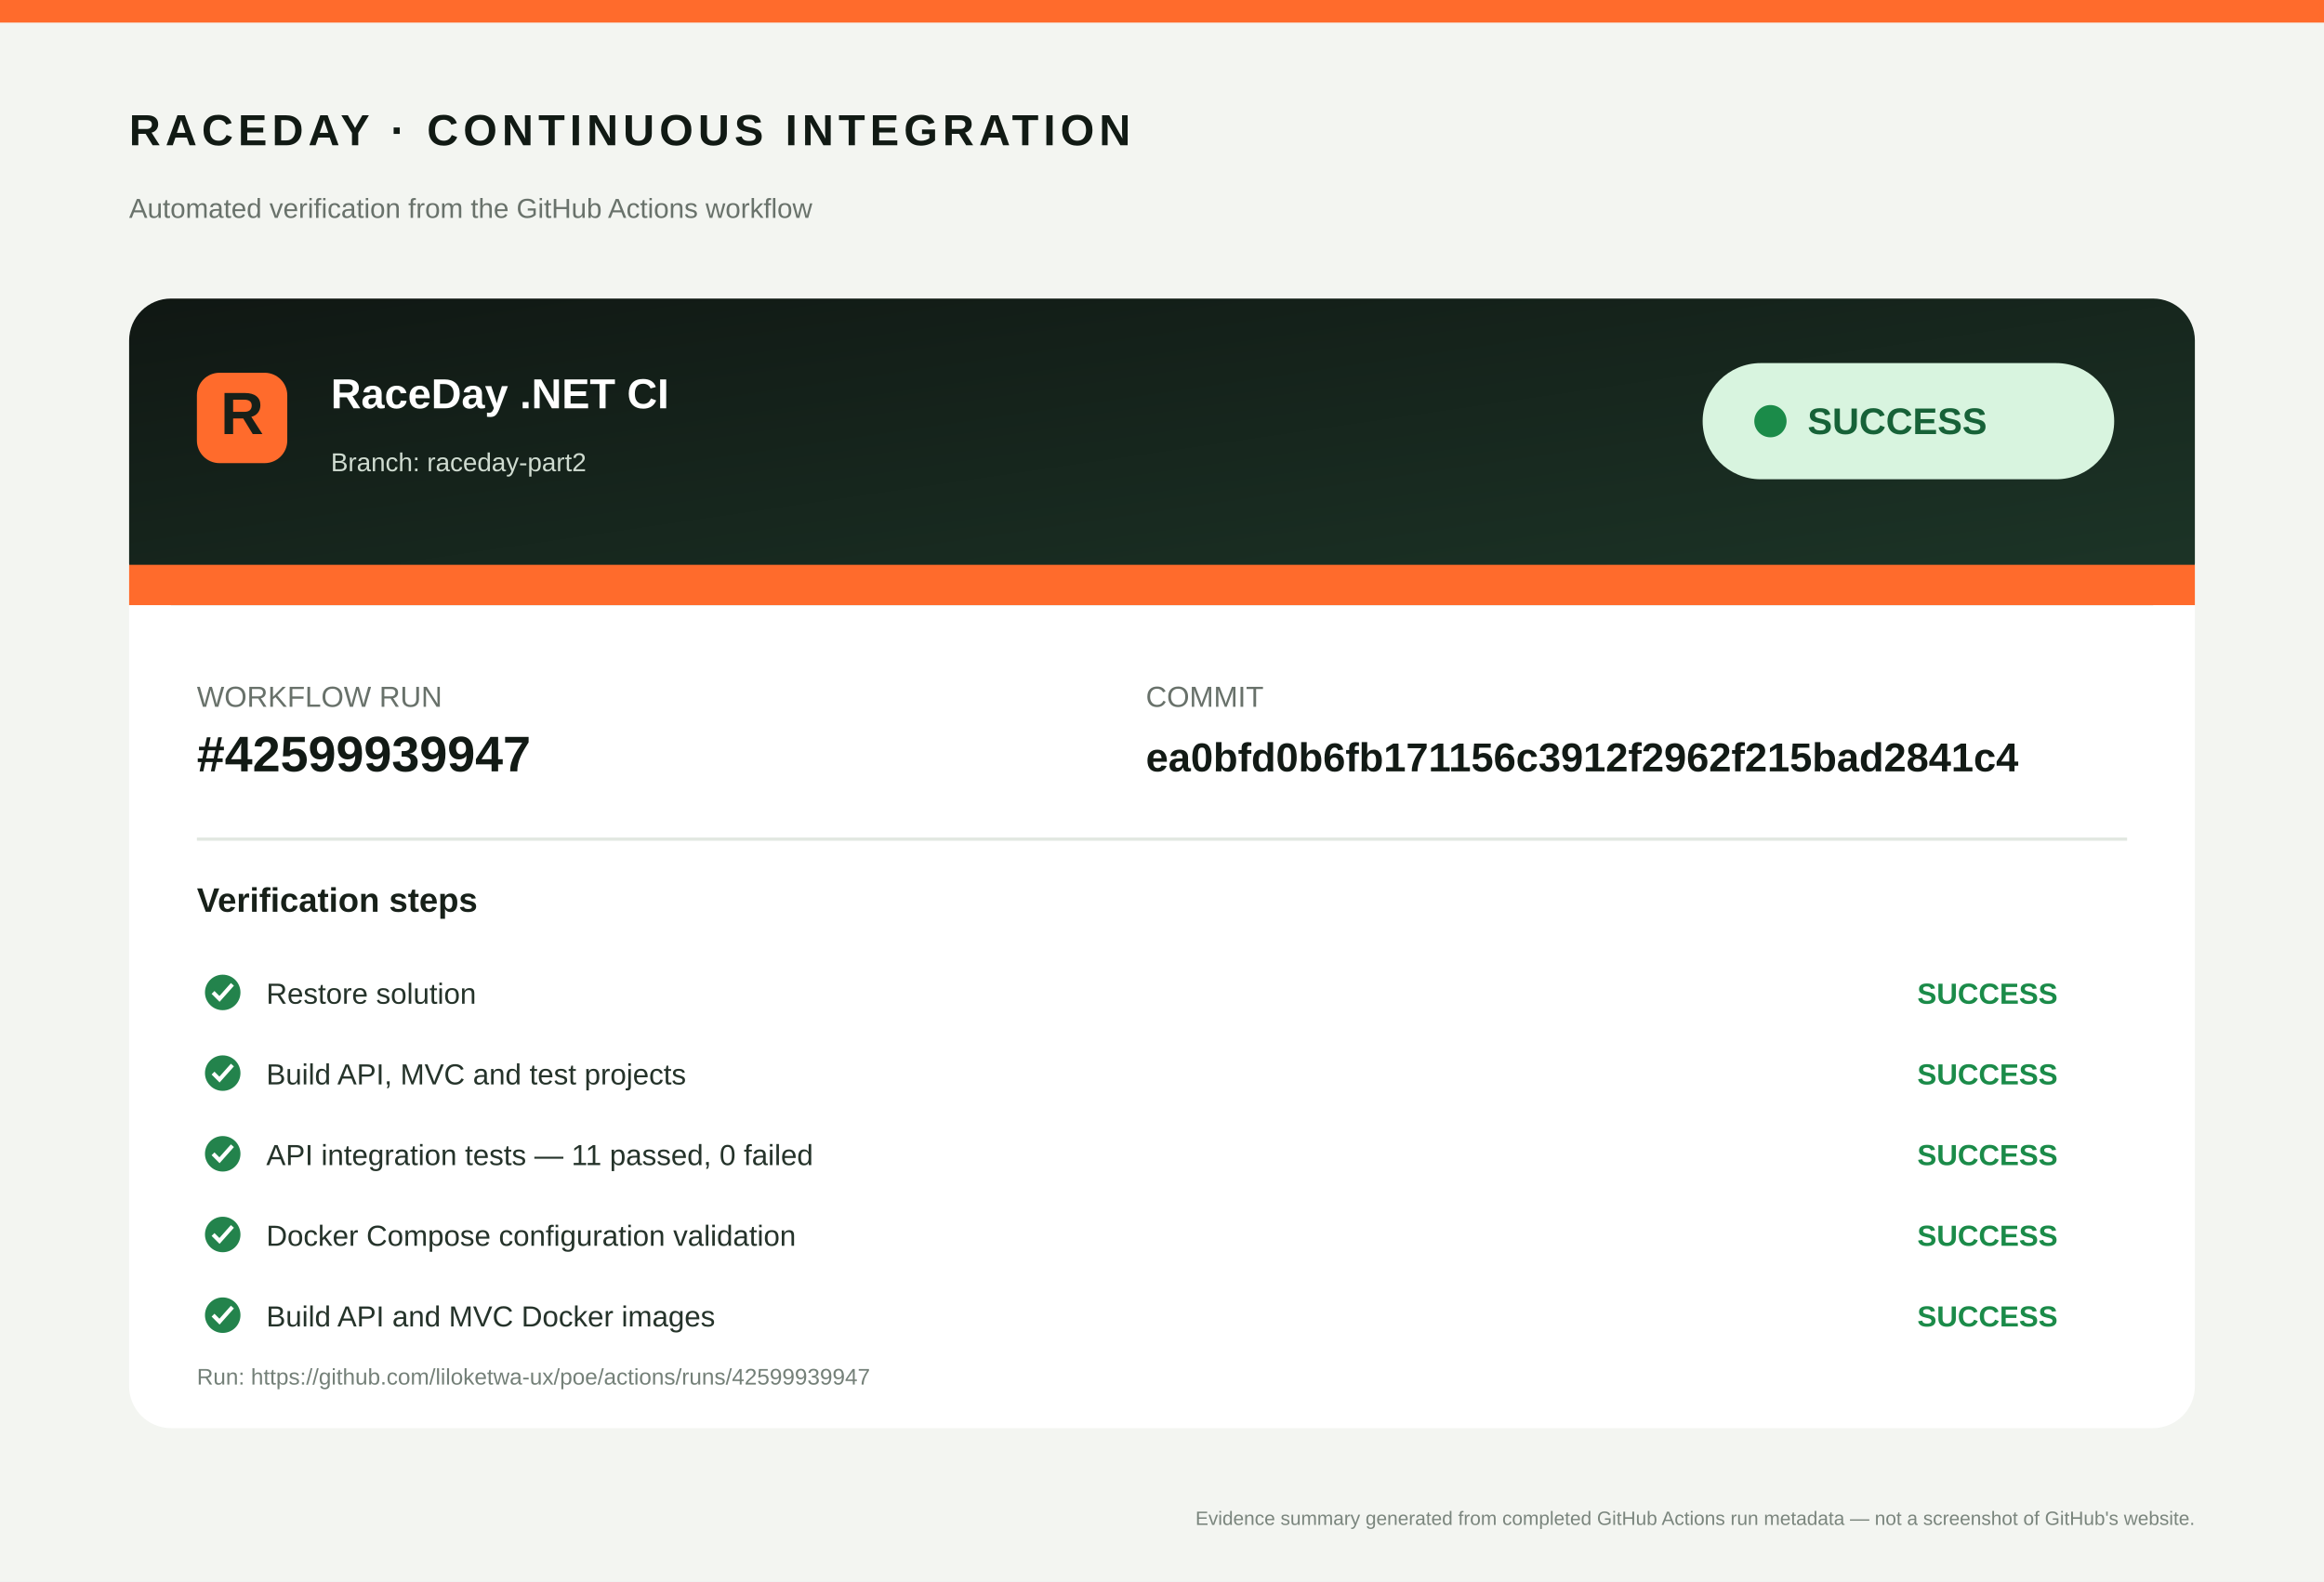
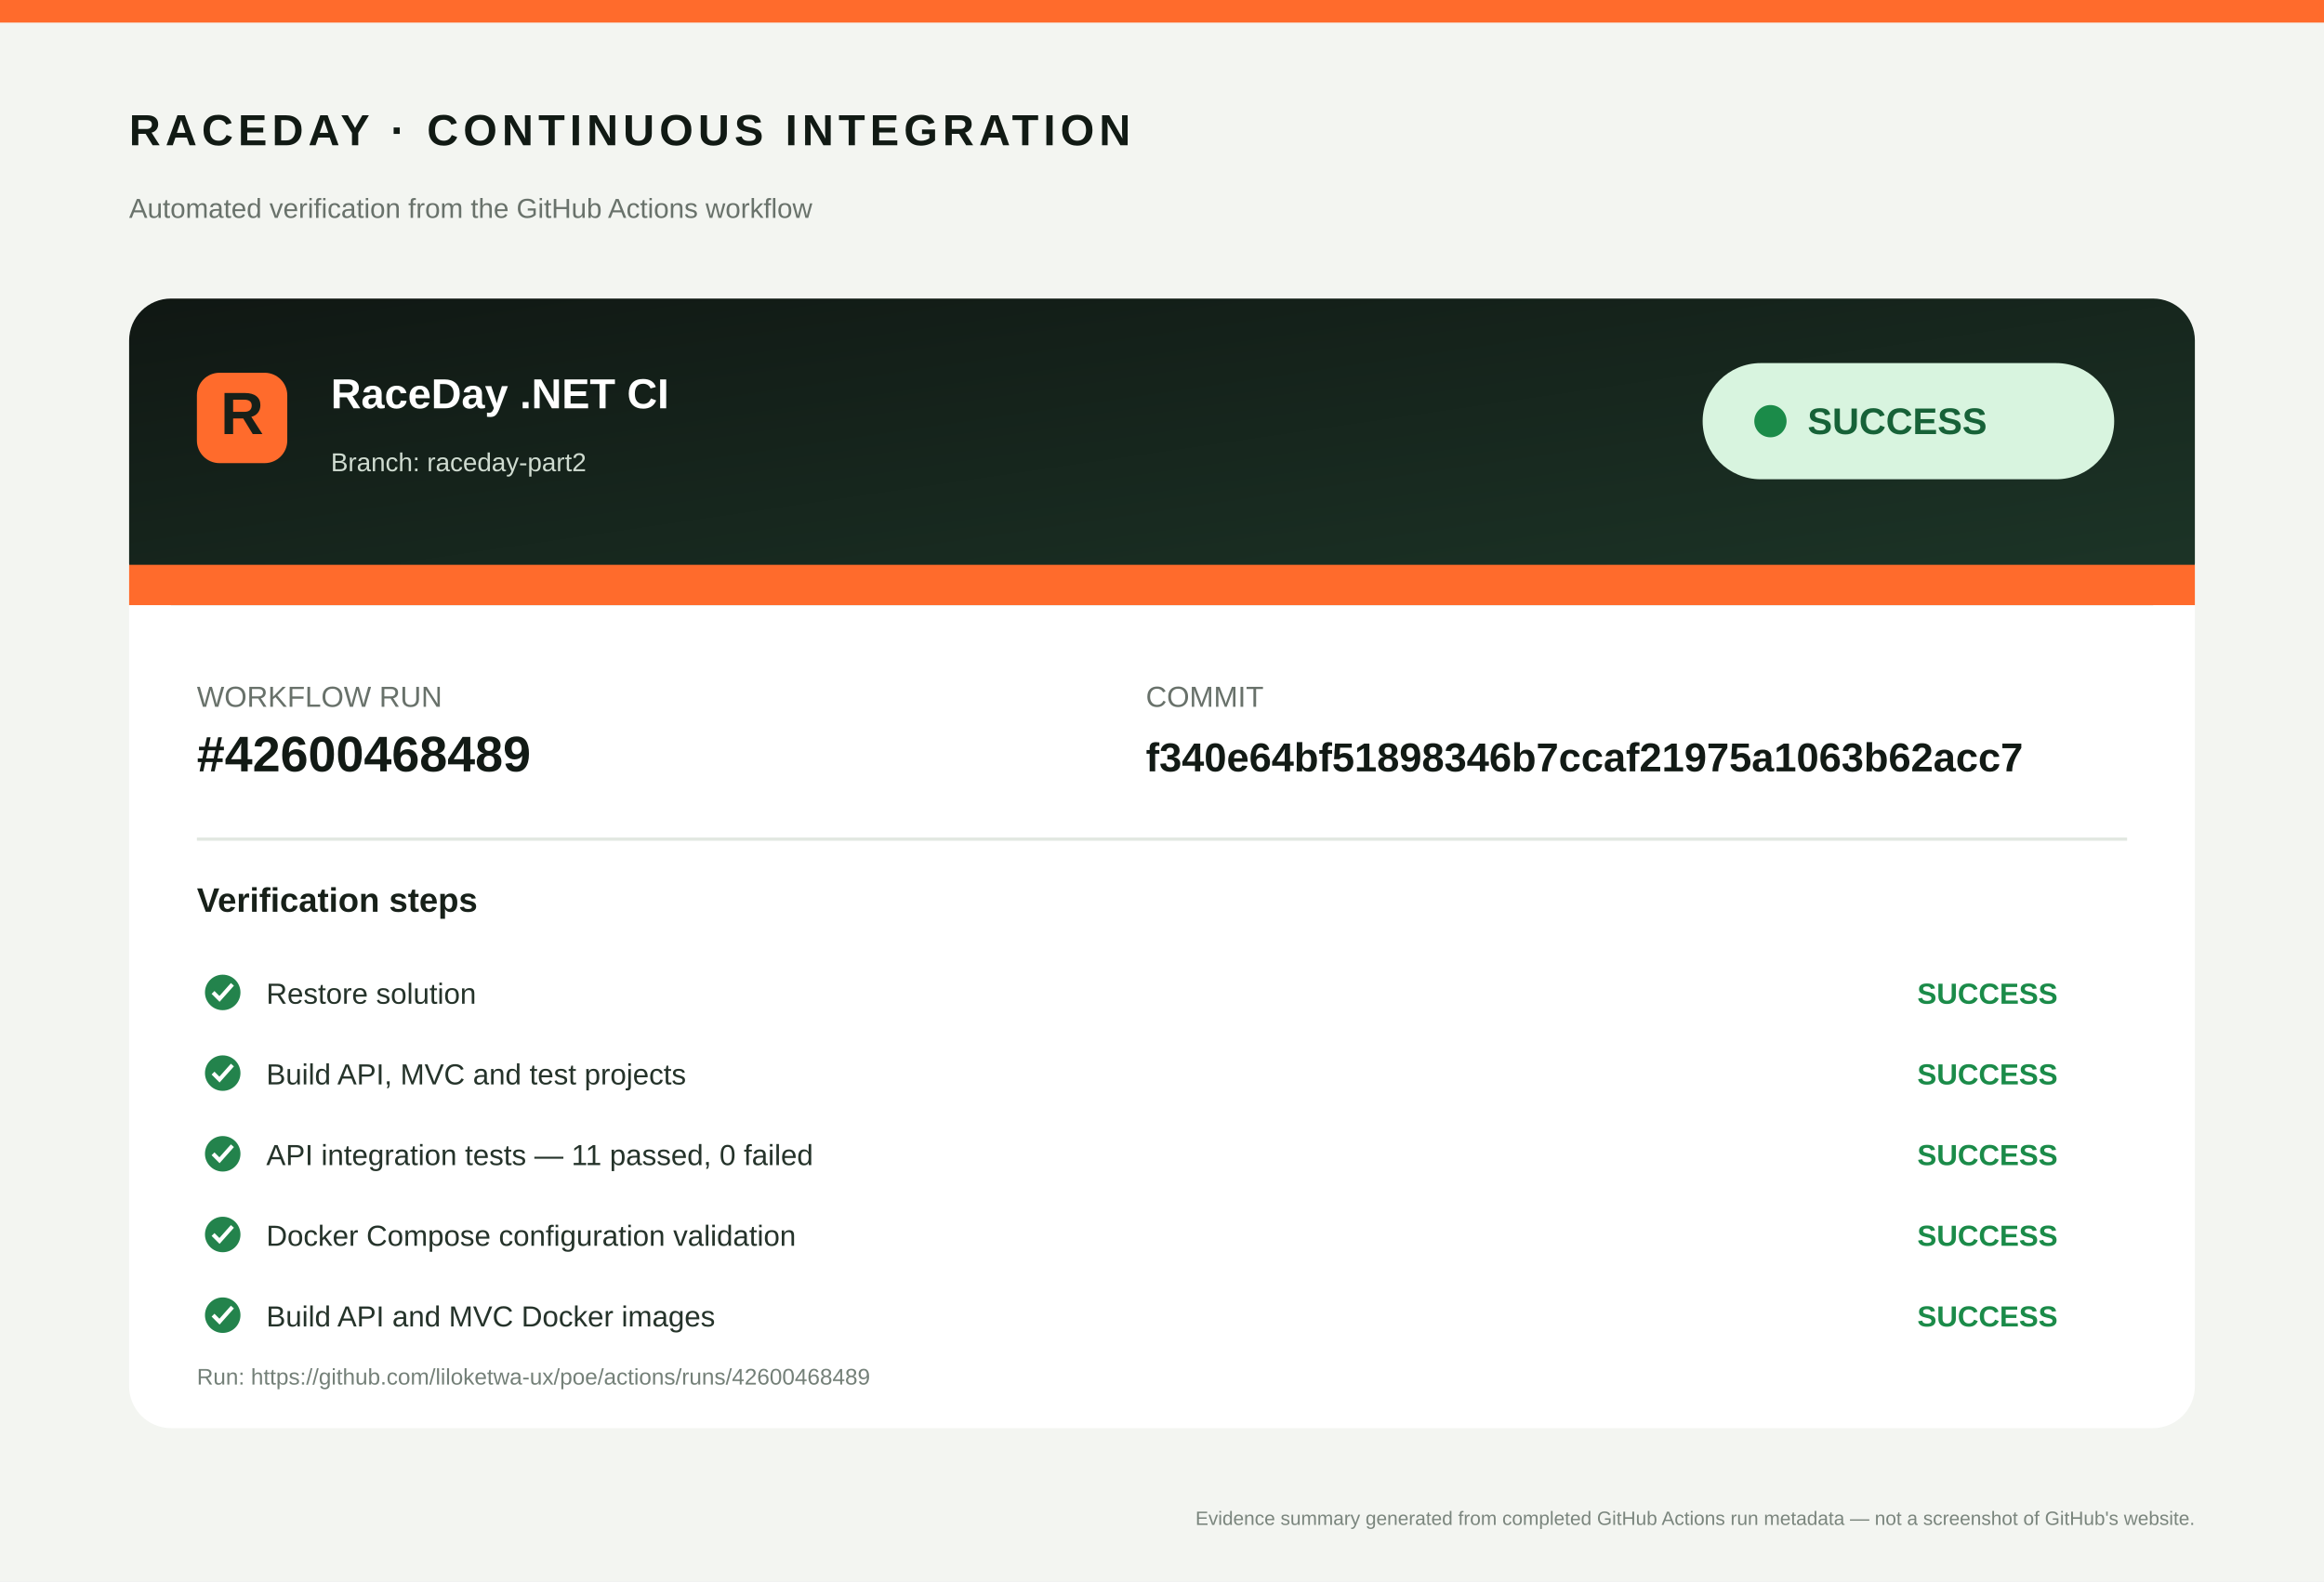
<svg xmlns="http://www.w3.org/2000/svg" width="1440" height="980" viewBox="0 0 1440 980">
  <defs>
    <linearGradient id="bg" x1="0" y1="0" x2="1" y2="1">
      <stop offset="0" stop-color="#101713" />
      <stop offset="1" stop-color="#1d3628" />
    </linearGradient>
  </defs>
  <rect width="1440" height="980" fill="#f3f5f1" />
  <rect width="1440" height="14" fill="#ff6b2c" />
  <text x="80" y="90" font-family="Arial,sans-serif" font-size="27" font-weight="700" letter-spacing="3" fill="#111a14">RACEDAY · CONTINUOUS INTEGRATION</text>
  <text x="80" y="135" font-family="Arial,sans-serif" font-size="17" fill="#69726b">Automated verification from the GitHub Actions workflow</text>
  <rect x="80" y="185" width="1280" height="700" rx="26" fill="white" />
  <rect x="80" y="185" width="1280" height="190" rx="26" fill="url(#bg)" />
  <rect x="80" y="350" width="1280" height="25" fill="#ff6b2c" />
  <rect x="122" y="231" width="56" height="56" rx="14" fill="#ff6b2c" />
  <text x="150" y="269" text-anchor="middle" font-family="Arial" font-size="37" font-weight="900" fill="#172019">R</text>
  <text x="205" y="253" font-family="Arial" font-size="26" font-weight="700" fill="#fff">RaceDay .NET CI</text>
  <text x="205" y="292" font-family="Arial" font-size="16" fill="#cfdbd0">Branch: raceday-part2</text>
  <rect x="1055" y="225" width="255" height="72" rx="36" fill="#d8f4df" />
  <circle cx="1097" cy="261" r="10" fill="#1b8b49" />
  <text x="1120" y="269" font-family="Arial" font-size="23" font-weight="800" fill="#176238">SUCCESS</text>
  <text x="122" y="438" font-family="Arial" font-size="18" fill="#68716a">WORKFLOW RUN</text>
-   <text x="122" y="478" font-family="Arial" font-size="31" font-weight="800" fill="#121a15">#42599939947</text>
+   <text x="122" y="478" font-family="Arial" font-size="31" font-weight="800" fill="#121a15">#42600468489</text>
  <text x="710" y="438" font-family="Arial" font-size="18" fill="#68716a">COMMIT</text>
-   <text x="710" y="478" font-family="Arial" font-size="25" font-weight="700" fill="#121a15">ea0bfd0b6fb171156c3912f2962f215bad2841c4</text>
+   <text x="710" y="478" font-family="Arial" font-size="25" font-weight="700" fill="#121a15">f340e64bf51898346b7ccaf21975a1063b62acc7</text>
  <line x1="122" y1="520" x2="1318" y2="520" stroke="#e2e8e1" stroke-width="2" />
  <text x="122" y="565" font-family="Arial" font-size="21" font-weight="800" fill="#172019">Verification steps</text>
  <g font-family="Arial" font-size="18" fill="#25332a">
    <g>
      <circle cx="138" cy="615" r="11" fill="#23834c" />
      <path d="M132 615 l4 4 8 -9" stroke="white" stroke-width="2.5" fill="none" />
      <text x="165" y="622">Restore solution</text>
      <text x="1275" y="622" text-anchor="end" fill="#1b8b49" font-weight="700">SUCCESS</text>
    </g>
    <g>
      <circle cx="138" cy="665" r="11" fill="#23834c" />
      <path d="M132 665 l4 4 8 -9" stroke="white" stroke-width="2.5" fill="none" />
      <text x="165" y="672">Build API, MVC and test projects</text>
      <text x="1275" y="672" text-anchor="end" fill="#1b8b49" font-weight="700">SUCCESS</text>
    </g>
    <g>
      <circle cx="138" cy="715" r="11" fill="#23834c" />
      <path d="M132 715 l4 4 8 -9" stroke="white" stroke-width="2.5" fill="none" />
      <text x="165" y="722">API integration tests — 11 passed, 0 failed</text>
      <text x="1275" y="722" text-anchor="end" fill="#1b8b49" font-weight="700">SUCCESS</text>
    </g>
    <g>
      <circle cx="138" cy="765" r="11" fill="#23834c" />
      <path d="M132 765 l4 4 8 -9" stroke="white" stroke-width="2.5" fill="none" />
      <text x="165" y="772">Docker Compose configuration validation</text>
      <text x="1275" y="772" text-anchor="end" fill="#1b8b49" font-weight="700">SUCCESS</text>
    </g>
    <g>
      <circle cx="138" cy="815" r="11" fill="#23834c" />
      <path d="M132 815 l4 4 8 -9" stroke="white" stroke-width="2.5" fill="none" />
      <text x="165" y="822">Build API and MVC Docker images</text>
      <text x="1275" y="822" text-anchor="end" fill="#1b8b49" font-weight="700">SUCCESS</text>
    </g>
  </g>
-   <text x="122" y="858" font-family="Arial" font-size="14" fill="#748078">Run: https://github.com/liloketwa-ux/poe/actions/runs/42599939947</text>
+   <text x="122" y="858" font-family="Arial" font-size="14" fill="#748078">Run: https://github.com/liloketwa-ux/poe/actions/runs/42600468489</text>
  <text x="1360" y="945" text-anchor="end" font-family="Arial" font-size="12" fill="#7a857d">Evidence summary generated from completed GitHub Actions run metadata — not a screenshot of GitHub's website.</text>
</svg>
